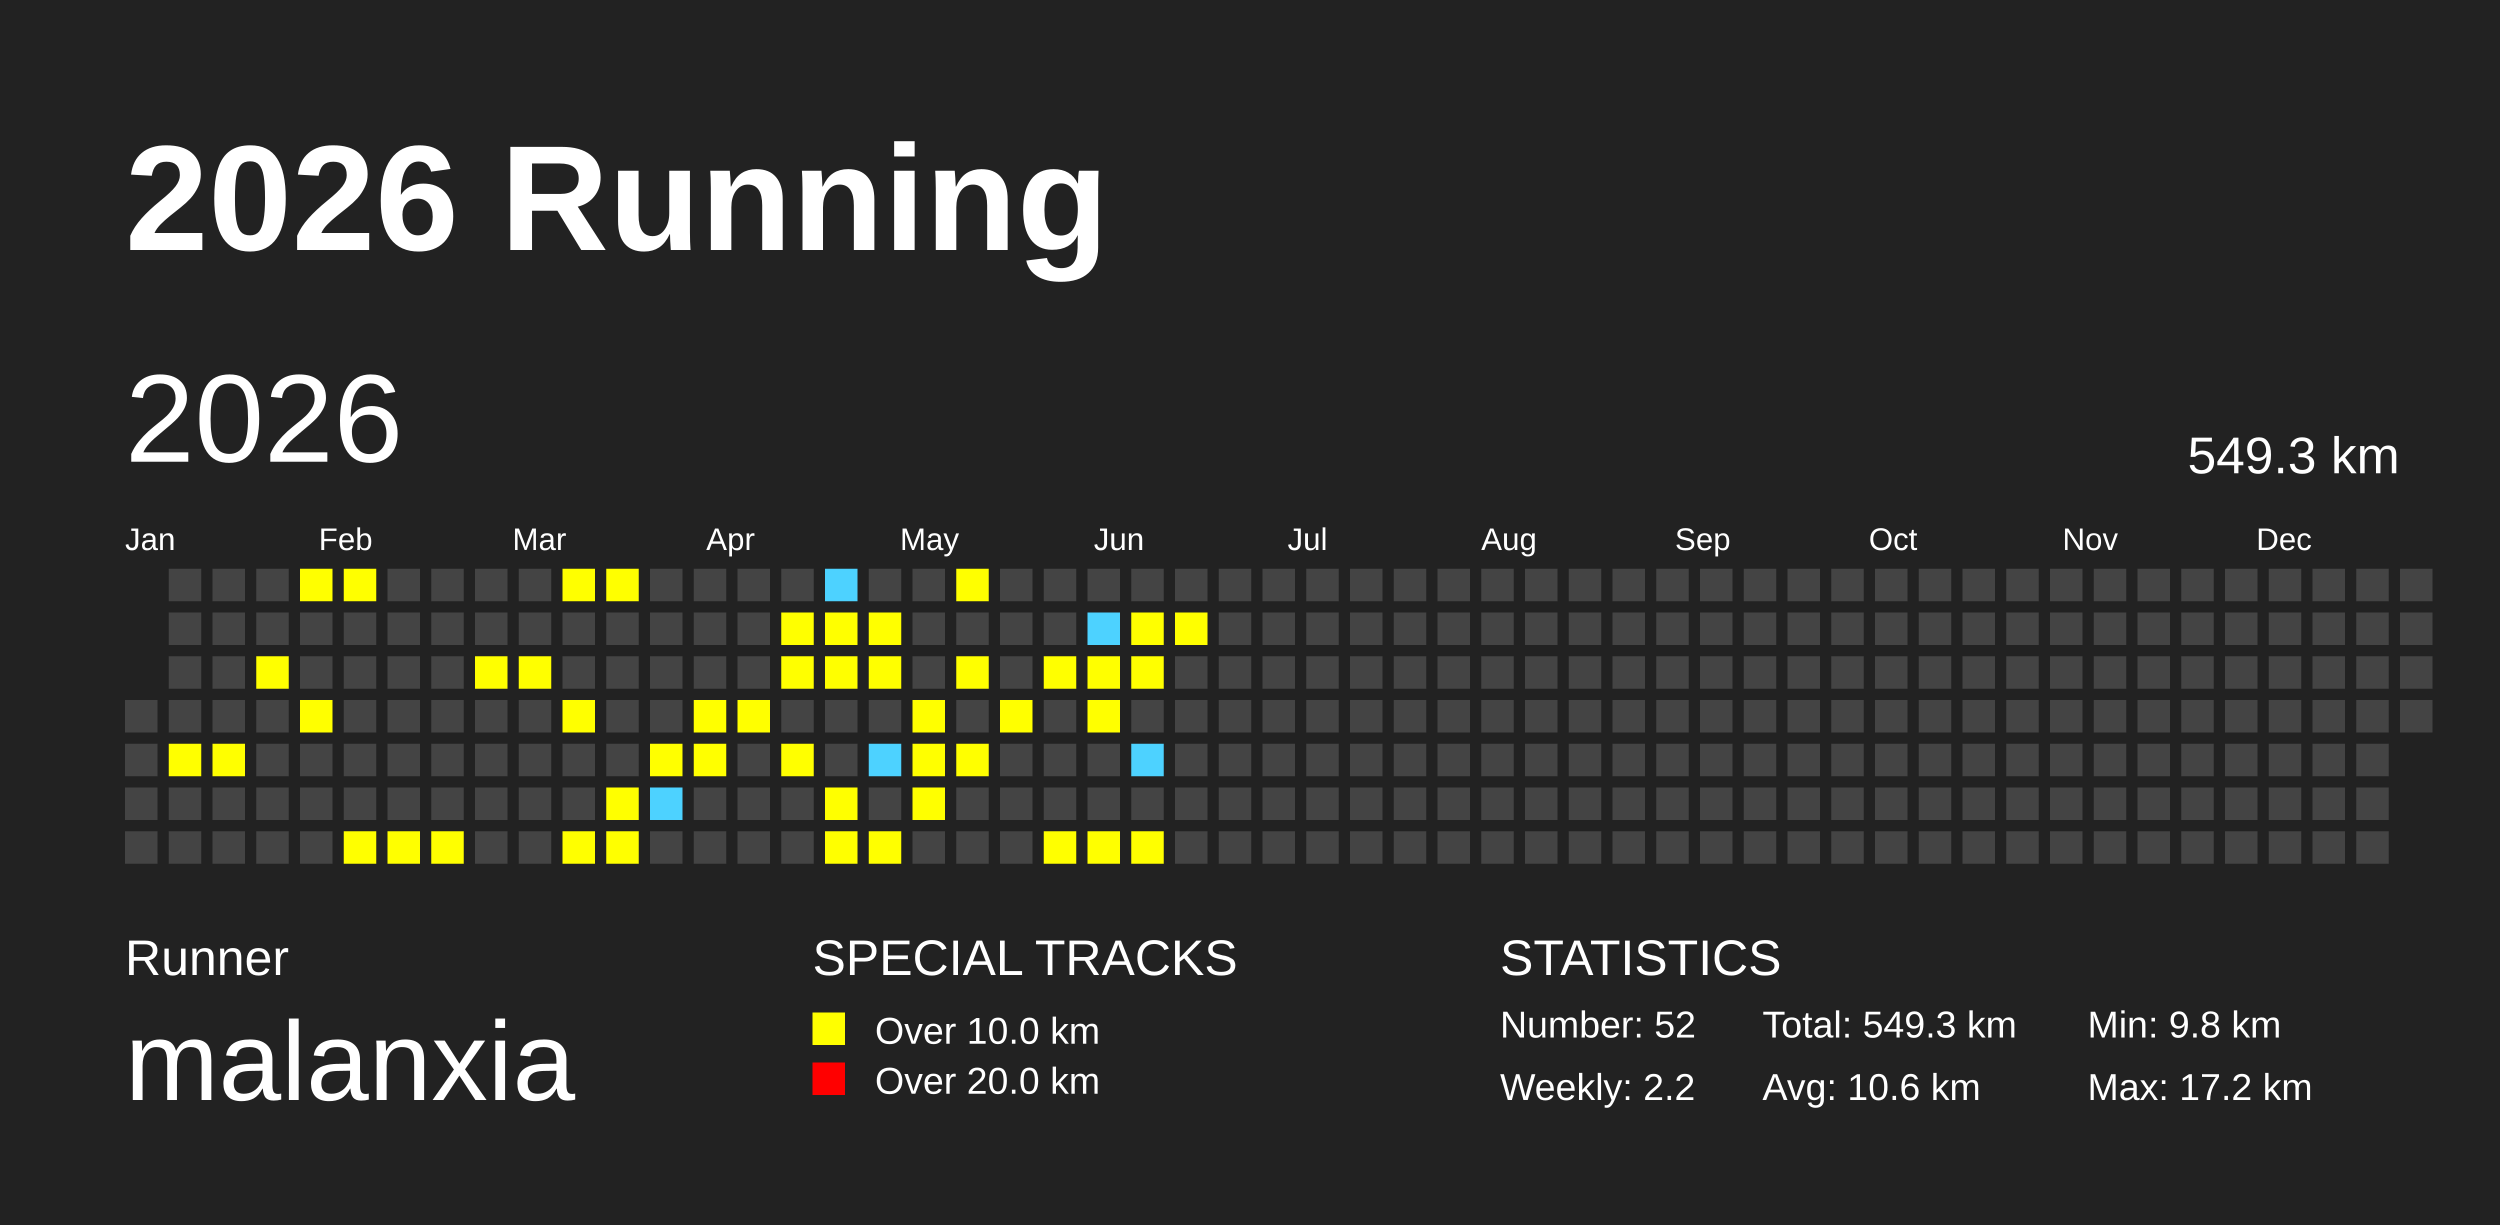
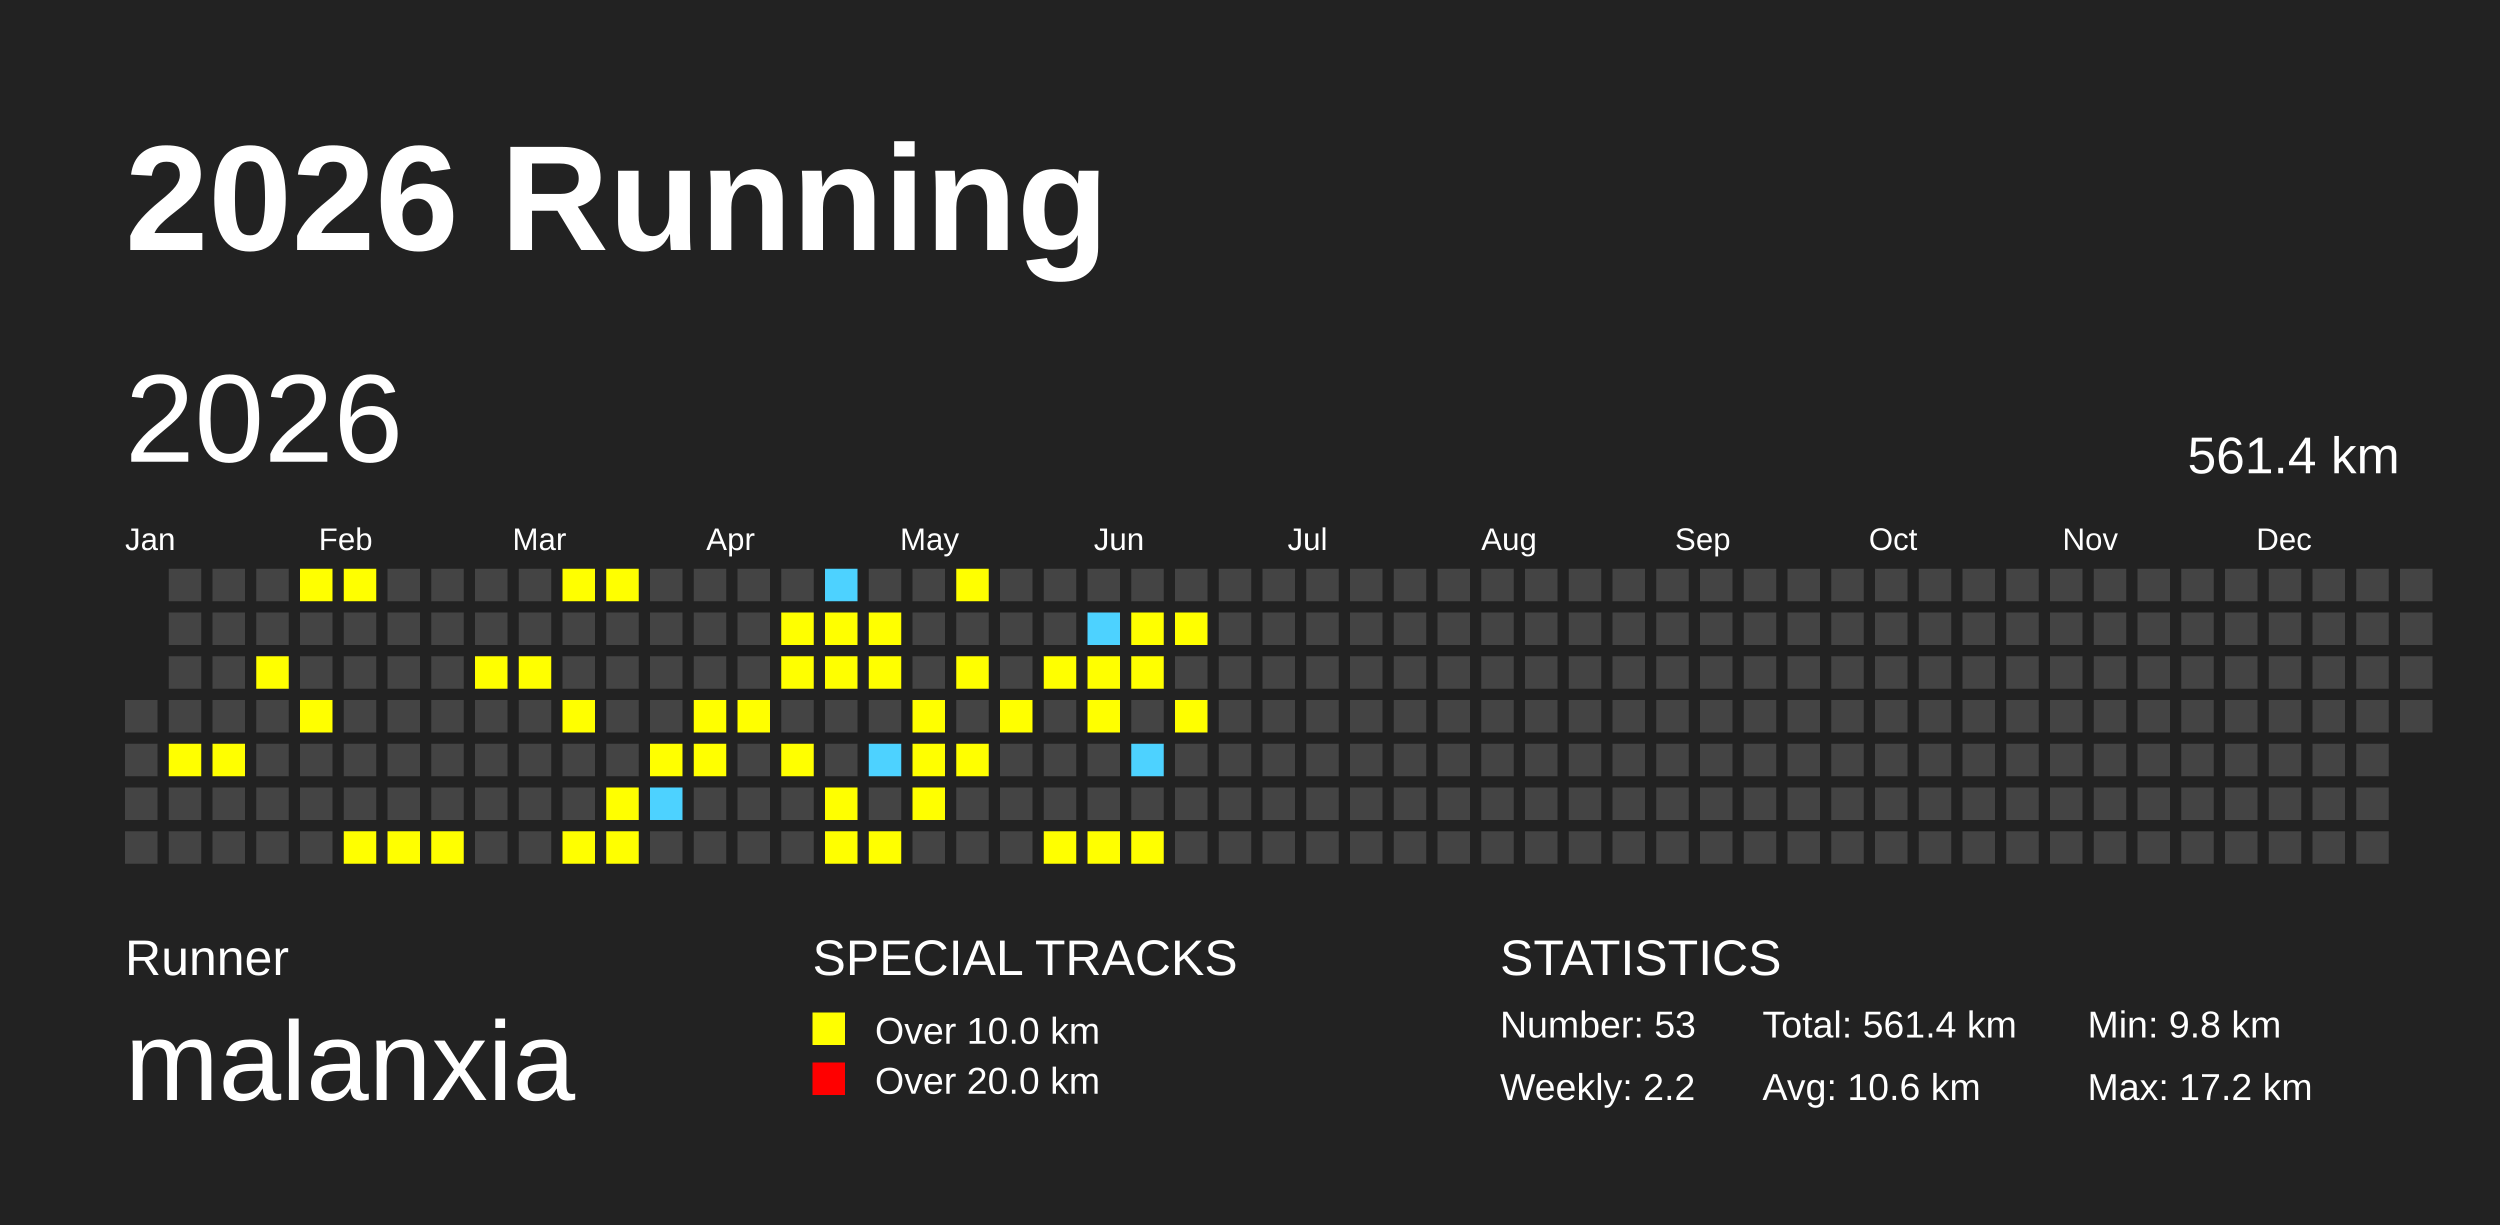
<svg xmlns="http://www.w3.org/2000/svg" baseProfile="full" height="98mm" version="1.1" viewBox="0,0,200,98" width="200mm">
  <defs />
  <rect fill="#222222" height="98" width="200" x="0" y="0" />
  <text fill="#FFFFFF" style="font-size:12px; font-family:Arial; font-weight:bold;" x="10" y="20">2026 Running</text>
  <text fill="#FFFFFF" style="font-size:4px; font-family:Arial" x="10" y="78">Runner</text>
  <text fill="#FFFFFF" style="font-size:9px; font-family:Arial" x="10" y="88">malanxia</text>
  <text fill="#FFFFFF" style="font-size:4px; font-family:Arial" x="65" y="78">SPECIAL TRACKS</text>
  <rect fill="yellow" height="2.6" width="2.6" x="65" y="81" />
  <text fill="#FFFFFF" style="font-size:3px; font-family:Arial" x="70" y="83.5">Over 10.0 km</text>
  <rect fill="red" height="2.6" width="2.6" x="65" y="85" />
  <text fill="#FFFFFF" style="font-size:3px; font-family:Arial" x="70" y="87.5">Over 20.0 km</text>
  <text fill="#FFFFFF" style="font-size:4px; font-family:Arial" x="120" y="78">STATISTICS</text>
-   <text fill="#FFFFFF" style="font-size:3px; font-family:Arial" x="120" y="83">Number: 52</text>
+   <text fill="#FFFFFF" style="font-size:3px; font-family:Arial" x="120" y="83">Number: 53</text>
  <text fill="#FFFFFF" style="font-size:3px; font-family:Arial" x="120" y="88">Weekly: 2.2</text>
-   <text fill="#FFFFFF" style="font-size:3px; font-family:Arial" x="141" y="83">Total: 549.3 km</text>
+   <text fill="#FFFFFF" style="font-size:3px; font-family:Arial" x="141" y="83">Total: 561.4 km</text>
  <text fill="#FFFFFF" style="font-size:3px; font-family:Arial" x="141" y="88">Avg: 10.6 km</text>
  <text fill="#FFFFFF" style="font-size:3px; font-family:Arial" x="167" y="83">Min: 9.8 km</text>
  <text fill="#FFFFFF" style="font-size:3px; font-family:Arial" x="167" y="88">Max: 17.2 km</text>
  <text dominant-baseline="hanging" fill="#FFFFFF" style="font-size:10.0px; font-family:Arial;" x="10" y="30">2026</text>
-   <text dominant-baseline="hanging" fill="#FFFFFF" style="font-size:4.125px; font-family:Arial;" x="175" y="35">549.3 km</text>
+   <text dominant-baseline="hanging" fill="#FFFFFF" style="font-size:4.125px; font-family:Arial;" x="175" y="35">561.4 km</text>
  <text fill="#FFFFFF" style="font-size:2.5px; font-family:Arial" x="10.0" y="44">Jan</text>
  <text fill="#FFFFFF" style="font-size:2.5px; font-family:Arial" x="25.5" y="44">Feb</text>
  <text fill="#FFFFFF" style="font-size:2.5px; font-family:Arial" x="41.0" y="44">Mar</text>
  <text fill="#FFFFFF" style="font-size:2.5px; font-family:Arial" x="56.5" y="44">Apr</text>
  <text fill="#FFFFFF" style="font-size:2.5px; font-family:Arial" x="72.0" y="44">May</text>
  <text fill="#FFFFFF" style="font-size:2.5px; font-family:Arial" x="87.5" y="44">Jun</text>
  <text fill="#FFFFFF" style="font-size:2.5px; font-family:Arial" x="103.0" y="44">Jul</text>
  <text fill="#FFFFFF" style="font-size:2.5px; font-family:Arial" x="118.5" y="44">Aug</text>
  <text fill="#FFFFFF" style="font-size:2.5px; font-family:Arial" x="134.0" y="44">Sep</text>
  <text fill="#FFFFFF" style="font-size:2.5px; font-family:Arial" x="149.5" y="44">Oct</text>
  <text fill="#FFFFFF" style="font-size:2.5px; font-family:Arial" x="165.0" y="44">Nov</text>
  <text fill="#FFFFFF" style="font-size:2.5px; font-family:Arial" x="180.5" y="44">Dec</text>
  <rect fill="#444444" height="2.6" width="2.6" x="10.0" y="56.0" />
  <rect fill="#444444" height="2.6" width="2.6" x="10.0" y="59.5" />
  <rect fill="#444444" height="2.6" width="2.6" x="10.0" y="63.0" />
  <rect fill="#444444" height="2.6" width="2.6" x="10.0" y="66.5" />
  <rect fill="#444444" height="2.6" width="2.6" x="13.5" y="45.5" />
  <rect fill="#444444" height="2.6" width="2.6" x="13.5" y="49.0" />
  <rect fill="#444444" height="2.6" width="2.6" x="13.5" y="52.5" />
  <rect fill="#444444" height="2.6" width="2.6" x="13.5" y="56.0" />
  <rect fill="yellow" height="2.6" width="2.6" x="13.5" y="59.5" />
  <rect fill="#444444" height="2.6" width="2.6" x="13.5" y="63.0" />
  <rect fill="#444444" height="2.6" width="2.6" x="13.5" y="66.5" />
  <rect fill="#444444" height="2.6" width="2.6" x="17.0" y="45.5" />
  <rect fill="#444444" height="2.6" width="2.6" x="17.0" y="49.0" />
  <rect fill="#444444" height="2.6" width="2.6" x="17.0" y="52.5" />
  <rect fill="#444444" height="2.6" width="2.6" x="17.0" y="56.0" />
  <rect fill="yellow" height="2.6" width="2.6" x="17.0" y="59.5" />
  <rect fill="#444444" height="2.6" width="2.6" x="17.0" y="63.0" />
  <rect fill="#444444" height="2.6" width="2.6" x="17.0" y="66.5" />
  <rect fill="#444444" height="2.6" width="2.6" x="20.5" y="45.5" />
  <rect fill="#444444" height="2.6" width="2.6" x="20.5" y="49.0" />
  <rect fill="yellow" height="2.6" width="2.6" x="20.5" y="52.5" />
  <rect fill="#444444" height="2.6" width="2.6" x="20.5" y="56.0" />
  <rect fill="#444444" height="2.6" width="2.6" x="20.5" y="59.5" />
  <rect fill="#444444" height="2.6" width="2.6" x="20.5" y="63.0" />
  <rect fill="#444444" height="2.6" width="2.6" x="20.5" y="66.5" />
  <rect fill="yellow" height="2.6" width="2.6" x="24.0" y="45.5" />
  <rect fill="#444444" height="2.6" width="2.6" x="24.0" y="49.0" />
  <rect fill="#444444" height="2.6" width="2.6" x="24.0" y="52.5" />
  <rect fill="yellow" height="2.6" width="2.6" x="24.0" y="56.0" />
  <rect fill="#444444" height="2.6" width="2.6" x="24.0" y="59.5" />
  <rect fill="#444444" height="2.6" width="2.6" x="24.0" y="63.0" />
  <rect fill="#444444" height="2.6" width="2.6" x="24.0" y="66.5" />
  <rect fill="yellow" height="2.6" width="2.6" x="27.5" y="45.5" />
  <rect fill="#444444" height="2.6" width="2.6" x="27.5" y="49.0" />
  <rect fill="#444444" height="2.6" width="2.6" x="27.5" y="52.5" />
  <rect fill="#444444" height="2.6" width="2.6" x="27.5" y="56.0" />
  <rect fill="#444444" height="2.6" width="2.6" x="27.5" y="59.5" />
  <rect fill="#444444" height="2.6" width="2.6" x="27.5" y="63.0" />
  <rect fill="yellow" height="2.6" width="2.6" x="27.5" y="66.5" />
  <rect fill="#444444" height="2.6" width="2.6" x="31.0" y="45.5" />
  <rect fill="#444444" height="2.6" width="2.6" x="31.0" y="49.0" />
  <rect fill="#444444" height="2.6" width="2.6" x="31.0" y="52.5" />
  <rect fill="#444444" height="2.6" width="2.6" x="31.0" y="56.0" />
  <rect fill="#444444" height="2.6" width="2.6" x="31.0" y="59.5" />
  <rect fill="#444444" height="2.6" width="2.6" x="31.0" y="63.0" />
  <rect fill="yellow" height="2.6" width="2.6" x="31.0" y="66.5" />
  <rect fill="#444444" height="2.6" width="2.6" x="34.5" y="45.5" />
  <rect fill="#444444" height="2.6" width="2.6" x="34.5" y="49.0" />
  <rect fill="#444444" height="2.6" width="2.6" x="34.5" y="52.5" />
  <rect fill="#444444" height="2.6" width="2.6" x="34.5" y="56.0" />
  <rect fill="#444444" height="2.6" width="2.6" x="34.5" y="59.5" />
  <rect fill="#444444" height="2.6" width="2.6" x="34.5" y="63.0" />
  <rect fill="yellow" height="2.6" width="2.6" x="34.5" y="66.5" />
  <rect fill="#444444" height="2.6" width="2.6" x="38.0" y="45.5" />
  <rect fill="#444444" height="2.6" width="2.6" x="38.0" y="49.0" />
  <rect fill="yellow" height="2.6" width="2.6" x="38.0" y="52.5" />
  <rect fill="#444444" height="2.6" width="2.6" x="38.0" y="56.0" />
  <rect fill="#444444" height="2.6" width="2.6" x="38.0" y="59.5" />
  <rect fill="#444444" height="2.6" width="2.6" x="38.0" y="63.0" />
  <rect fill="#444444" height="2.6" width="2.6" x="38.0" y="66.5" />
  <rect fill="#444444" height="2.6" width="2.6" x="41.5" y="45.5" />
  <rect fill="#444444" height="2.6" width="2.6" x="41.5" y="49.0" />
  <rect fill="yellow" height="2.6" width="2.6" x="41.5" y="52.5" />
  <rect fill="#444444" height="2.6" width="2.6" x="41.5" y="56.0" />
  <rect fill="#444444" height="2.6" width="2.6" x="41.5" y="59.5" />
  <rect fill="#444444" height="2.6" width="2.6" x="41.5" y="63.0" />
  <rect fill="#444444" height="2.6" width="2.6" x="41.5" y="66.5" />
  <rect fill="yellow" height="2.6" width="2.6" x="45.0" y="45.5" />
  <rect fill="#444444" height="2.6" width="2.6" x="45.0" y="49.0" />
  <rect fill="#444444" height="2.6" width="2.6" x="45.0" y="52.5" />
  <rect fill="yellow" height="2.6" width="2.6" x="45.0" y="56.0" />
  <rect fill="#444444" height="2.6" width="2.6" x="45.0" y="59.5" />
  <rect fill="#444444" height="2.6" width="2.6" x="45.0" y="63.0" />
  <rect fill="yellow" height="2.6" width="2.6" x="45.0" y="66.5" />
  <rect fill="yellow" height="2.6" width="2.6" x="48.5" y="45.5" />
  <rect fill="#444444" height="2.6" width="2.6" x="48.5" y="49.0" />
  <rect fill="#444444" height="2.6" width="2.6" x="48.5" y="52.5" />
  <rect fill="#444444" height="2.6" width="2.6" x="48.5" y="56.0" />
  <rect fill="#444444" height="2.6" width="2.6" x="48.5" y="59.5" />
  <rect fill="yellow" height="2.6" width="2.6" x="48.5" y="63.0" />
  <rect fill="yellow" height="2.6" width="2.6" x="48.5" y="66.5" />
  <rect fill="#444444" height="2.6" width="2.6" x="52.0" y="45.5" />
  <rect fill="#444444" height="2.6" width="2.6" x="52.0" y="49.0" />
  <rect fill="#444444" height="2.6" width="2.6" x="52.0" y="52.5" />
  <rect fill="#444444" height="2.6" width="2.6" x="52.0" y="56.0" />
  <rect fill="yellow" height="2.6" width="2.6" x="52.0" y="59.5" />
  <rect fill="#4DD2FF" height="2.6" width="2.6" x="52.0" y="63.0" />
  <rect fill="#444444" height="2.6" width="2.6" x="52.0" y="66.5" />
  <rect fill="#444444" height="2.6" width="2.6" x="55.5" y="45.5" />
  <rect fill="#444444" height="2.6" width="2.6" x="55.5" y="49.0" />
  <rect fill="#444444" height="2.6" width="2.6" x="55.5" y="52.5" />
  <rect fill="yellow" height="2.6" width="2.6" x="55.5" y="56.0" />
  <rect fill="yellow" height="2.6" width="2.6" x="55.5" y="59.5" />
  <rect fill="#444444" height="2.6" width="2.6" x="55.5" y="63.0" />
  <rect fill="#444444" height="2.6" width="2.6" x="55.5" y="66.5" />
  <rect fill="#444444" height="2.6" width="2.6" x="59.0" y="45.5" />
  <rect fill="#444444" height="2.6" width="2.6" x="59.0" y="49.0" />
  <rect fill="#444444" height="2.6" width="2.6" x="59.0" y="52.5" />
  <rect fill="yellow" height="2.6" width="2.6" x="59.0" y="56.0" />
  <rect fill="#444444" height="2.6" width="2.6" x="59.0" y="59.5" />
  <rect fill="#444444" height="2.6" width="2.6" x="59.0" y="63.0" />
  <rect fill="#444444" height="2.6" width="2.6" x="59.0" y="66.5" />
  <rect fill="#444444" height="2.6" width="2.6" x="62.5" y="45.5" />
  <rect fill="yellow" height="2.6" width="2.6" x="62.5" y="49.0" />
  <rect fill="yellow" height="2.6" width="2.6" x="62.5" y="52.5" />
  <rect fill="#444444" height="2.6" width="2.6" x="62.5" y="56.0" />
  <rect fill="yellow" height="2.6" width="2.6" x="62.5" y="59.5" />
  <rect fill="#444444" height="2.6" width="2.6" x="62.5" y="63.0" />
  <rect fill="#444444" height="2.6" width="2.6" x="62.5" y="66.5" />
  <rect fill="#4DD2FF" height="2.6" width="2.6" x="66.0" y="45.5" />
  <rect fill="yellow" height="2.6" width="2.6" x="66.0" y="49.0" />
  <rect fill="yellow" height="2.6" width="2.6" x="66.0" y="52.5" />
  <rect fill="#444444" height="2.6" width="2.6" x="66.0" y="56.0" />
  <rect fill="#444444" height="2.6" width="2.6" x="66.0" y="59.5" />
  <rect fill="yellow" height="2.6" width="2.6" x="66.0" y="63.0" />
  <rect fill="yellow" height="2.6" width="2.6" x="66.0" y="66.5" />
  <rect fill="#444444" height="2.6" width="2.6" x="69.5" y="45.5" />
  <rect fill="yellow" height="2.6" width="2.6" x="69.5" y="49.0" />
  <rect fill="yellow" height="2.6" width="2.6" x="69.5" y="52.5" />
  <rect fill="#444444" height="2.6" width="2.6" x="69.5" y="56.0" />
  <rect fill="#4DD2FF" height="2.6" width="2.6" x="69.5" y="59.5" />
  <rect fill="#444444" height="2.6" width="2.6" x="69.5" y="63.0" />
  <rect fill="yellow" height="2.6" width="2.6" x="69.5" y="66.5" />
  <rect fill="#444444" height="2.6" width="2.6" x="73.0" y="45.5" />
  <rect fill="#444444" height="2.6" width="2.6" x="73.0" y="49.0" />
  <rect fill="#444444" height="2.6" width="2.6" x="73.0" y="52.5" />
  <rect fill="yellow" height="2.6" width="2.6" x="73.0" y="56.0" />
  <rect fill="yellow" height="2.6" width="2.6" x="73.0" y="59.5" />
  <rect fill="yellow" height="2.6" width="2.6" x="73.0" y="63.0" />
  <rect fill="#444444" height="2.6" width="2.6" x="73.0" y="66.5" />
  <rect fill="yellow" height="2.6" width="2.6" x="76.5" y="45.5" />
  <rect fill="#444444" height="2.6" width="2.6" x="76.5" y="49.0" />
  <rect fill="yellow" height="2.6" width="2.6" x="76.5" y="52.5" />
  <rect fill="#444444" height="2.6" width="2.6" x="76.5" y="56.0" />
  <rect fill="yellow" height="2.6" width="2.6" x="76.5" y="59.5" />
  <rect fill="#444444" height="2.6" width="2.6" x="76.5" y="63.0" />
  <rect fill="#444444" height="2.6" width="2.6" x="76.5" y="66.5" />
  <rect fill="#444444" height="2.6" width="2.6" x="80.0" y="45.5" />
  <rect fill="#444444" height="2.6" width="2.6" x="80.0" y="49.0" />
  <rect fill="#444444" height="2.6" width="2.6" x="80.0" y="52.5" />
  <rect fill="yellow" height="2.6" width="2.6" x="80.0" y="56.0" />
  <rect fill="#444444" height="2.6" width="2.6" x="80.0" y="59.5" />
  <rect fill="#444444" height="2.6" width="2.6" x="80.0" y="63.0" />
  <rect fill="#444444" height="2.6" width="2.6" x="80.0" y="66.5" />
  <rect fill="#444444" height="2.6" width="2.6" x="83.5" y="45.5" />
  <rect fill="#444444" height="2.6" width="2.6" x="83.5" y="49.0" />
  <rect fill="yellow" height="2.6" width="2.6" x="83.5" y="52.5" />
  <rect fill="#444444" height="2.6" width="2.6" x="83.5" y="56.0" />
  <rect fill="#444444" height="2.6" width="2.6" x="83.5" y="59.5" />
  <rect fill="#444444" height="2.6" width="2.6" x="83.5" y="63.0" />
  <rect fill="yellow" height="2.6" width="2.6" x="83.5" y="66.5" />
  <rect fill="#444444" height="2.6" width="2.6" x="87.0" y="45.5" />
  <rect fill="#4DD2FF" height="2.6" width="2.6" x="87.0" y="49.0" />
  <rect fill="yellow" height="2.6" width="2.6" x="87.0" y="52.5" />
  <rect fill="yellow" height="2.6" width="2.6" x="87.0" y="56.0" />
  <rect fill="#444444" height="2.6" width="2.6" x="87.0" y="59.5" />
  <rect fill="#444444" height="2.6" width="2.6" x="87.0" y="63.0" />
  <rect fill="yellow" height="2.6" width="2.6" x="87.0" y="66.5" />
  <rect fill="#444444" height="2.6" width="2.6" x="90.5" y="45.5" />
  <rect fill="yellow" height="2.6" width="2.6" x="90.5" y="49.0" />
  <rect fill="yellow" height="2.6" width="2.6" x="90.5" y="52.5" />
  <rect fill="#444444" height="2.6" width="2.6" x="90.5" y="56.0" />
  <rect fill="#4DD2FF" height="2.6" width="2.6" x="90.5" y="59.5" />
  <rect fill="#444444" height="2.6" width="2.6" x="90.5" y="63.0" />
  <rect fill="yellow" height="2.6" width="2.6" x="90.5" y="66.5" />
  <rect fill="#444444" height="2.6" width="2.6" x="94.0" y="45.5" />
  <rect fill="yellow" height="2.6" width="2.6" x="94.0" y="49.0" />
  <rect fill="#444444" height="2.6" width="2.6" x="94.0" y="52.5" />
-   <rect fill="#444444" height="2.6" width="2.6" x="94.0" y="56.0" />
+   <rect fill="yellow" height="2.6" width="2.6" x="94.0" y="56.0" />
  <rect fill="#444444" height="2.6" width="2.6" x="94.0" y="59.5" />
  <rect fill="#444444" height="2.6" width="2.6" x="94.0" y="63.0" />
  <rect fill="#444444" height="2.6" width="2.6" x="94.0" y="66.5" />
  <rect fill="#444444" height="2.6" width="2.6" x="97.5" y="45.5" />
  <rect fill="#444444" height="2.6" width="2.6" x="97.5" y="49.0" />
  <rect fill="#444444" height="2.6" width="2.6" x="97.5" y="52.5" />
  <rect fill="#444444" height="2.6" width="2.6" x="97.5" y="56.0" />
  <rect fill="#444444" height="2.6" width="2.6" x="97.5" y="59.5" />
  <rect fill="#444444" height="2.6" width="2.6" x="97.5" y="63.0" />
  <rect fill="#444444" height="2.6" width="2.6" x="97.5" y="66.5" />
  <rect fill="#444444" height="2.6" width="2.6" x="101.0" y="45.5" />
  <rect fill="#444444" height="2.6" width="2.6" x="101.0" y="49.0" />
  <rect fill="#444444" height="2.6" width="2.6" x="101.0" y="52.5" />
  <rect fill="#444444" height="2.6" width="2.6" x="101.0" y="56.0" />
  <rect fill="#444444" height="2.6" width="2.6" x="101.0" y="59.5" />
  <rect fill="#444444" height="2.6" width="2.6" x="101.0" y="63.0" />
  <rect fill="#444444" height="2.6" width="2.6" x="101.0" y="66.5" />
  <rect fill="#444444" height="2.6" width="2.6" x="104.5" y="45.5" />
  <rect fill="#444444" height="2.6" width="2.6" x="104.5" y="49.0" />
  <rect fill="#444444" height="2.6" width="2.6" x="104.5" y="52.5" />
  <rect fill="#444444" height="2.6" width="2.6" x="104.5" y="56.0" />
  <rect fill="#444444" height="2.6" width="2.6" x="104.5" y="59.5" />
  <rect fill="#444444" height="2.6" width="2.6" x="104.5" y="63.0" />
  <rect fill="#444444" height="2.6" width="2.6" x="104.5" y="66.5" />
  <rect fill="#444444" height="2.6" width="2.6" x="108.0" y="45.5" />
  <rect fill="#444444" height="2.6" width="2.6" x="108.0" y="49.0" />
  <rect fill="#444444" height="2.6" width="2.6" x="108.0" y="52.5" />
  <rect fill="#444444" height="2.6" width="2.6" x="108.0" y="56.0" />
  <rect fill="#444444" height="2.6" width="2.6" x="108.0" y="59.5" />
  <rect fill="#444444" height="2.6" width="2.6" x="108.0" y="63.0" />
  <rect fill="#444444" height="2.6" width="2.6" x="108.0" y="66.5" />
  <rect fill="#444444" height="2.6" width="2.6" x="111.5" y="45.5" />
  <rect fill="#444444" height="2.6" width="2.6" x="111.5" y="49.0" />
  <rect fill="#444444" height="2.6" width="2.6" x="111.5" y="52.5" />
  <rect fill="#444444" height="2.6" width="2.6" x="111.5" y="56.0" />
  <rect fill="#444444" height="2.6" width="2.6" x="111.5" y="59.5" />
  <rect fill="#444444" height="2.6" width="2.6" x="111.5" y="63.0" />
  <rect fill="#444444" height="2.6" width="2.6" x="111.5" y="66.5" />
  <rect fill="#444444" height="2.6" width="2.6" x="115.0" y="45.5" />
  <rect fill="#444444" height="2.6" width="2.6" x="115.0" y="49.0" />
  <rect fill="#444444" height="2.6" width="2.6" x="115.0" y="52.5" />
  <rect fill="#444444" height="2.6" width="2.6" x="115.0" y="56.0" />
  <rect fill="#444444" height="2.6" width="2.6" x="115.0" y="59.5" />
  <rect fill="#444444" height="2.6" width="2.6" x="115.0" y="63.0" />
  <rect fill="#444444" height="2.6" width="2.6" x="115.0" y="66.5" />
  <rect fill="#444444" height="2.6" width="2.6" x="118.5" y="45.5" />
  <rect fill="#444444" height="2.6" width="2.6" x="118.5" y="49.0" />
  <rect fill="#444444" height="2.6" width="2.6" x="118.5" y="52.5" />
  <rect fill="#444444" height="2.6" width="2.6" x="118.5" y="56.0" />
  <rect fill="#444444" height="2.6" width="2.6" x="118.5" y="59.5" />
  <rect fill="#444444" height="2.6" width="2.6" x="118.5" y="63.0" />
  <rect fill="#444444" height="2.6" width="2.6" x="118.5" y="66.5" />
  <rect fill="#444444" height="2.6" width="2.6" x="122.0" y="45.5" />
  <rect fill="#444444" height="2.6" width="2.6" x="122.0" y="49.0" />
  <rect fill="#444444" height="2.6" width="2.6" x="122.0" y="52.5" />
  <rect fill="#444444" height="2.6" width="2.6" x="122.0" y="56.0" />
  <rect fill="#444444" height="2.6" width="2.6" x="122.0" y="59.5" />
  <rect fill="#444444" height="2.6" width="2.6" x="122.0" y="63.0" />
  <rect fill="#444444" height="2.6" width="2.6" x="122.0" y="66.5" />
  <rect fill="#444444" height="2.6" width="2.6" x="125.5" y="45.5" />
  <rect fill="#444444" height="2.6" width="2.6" x="125.5" y="49.0" />
  <rect fill="#444444" height="2.6" width="2.6" x="125.5" y="52.5" />
  <rect fill="#444444" height="2.6" width="2.6" x="125.5" y="56.0" />
  <rect fill="#444444" height="2.6" width="2.6" x="125.5" y="59.5" />
  <rect fill="#444444" height="2.6" width="2.6" x="125.5" y="63.0" />
  <rect fill="#444444" height="2.6" width="2.6" x="125.5" y="66.5" />
  <rect fill="#444444" height="2.6" width="2.6" x="129.0" y="45.5" />
  <rect fill="#444444" height="2.6" width="2.6" x="129.0" y="49.0" />
  <rect fill="#444444" height="2.6" width="2.6" x="129.0" y="52.5" />
  <rect fill="#444444" height="2.6" width="2.6" x="129.0" y="56.0" />
  <rect fill="#444444" height="2.6" width="2.6" x="129.0" y="59.5" />
  <rect fill="#444444" height="2.6" width="2.6" x="129.0" y="63.0" />
  <rect fill="#444444" height="2.6" width="2.6" x="129.0" y="66.5" />
  <rect fill="#444444" height="2.6" width="2.6" x="132.5" y="45.5" />
  <rect fill="#444444" height="2.6" width="2.6" x="132.5" y="49.0" />
  <rect fill="#444444" height="2.6" width="2.6" x="132.5" y="52.5" />
  <rect fill="#444444" height="2.6" width="2.6" x="132.5" y="56.0" />
  <rect fill="#444444" height="2.6" width="2.6" x="132.5" y="59.5" />
  <rect fill="#444444" height="2.6" width="2.6" x="132.5" y="63.0" />
  <rect fill="#444444" height="2.6" width="2.6" x="132.5" y="66.5" />
  <rect fill="#444444" height="2.6" width="2.6" x="136.0" y="45.5" />
  <rect fill="#444444" height="2.6" width="2.6" x="136.0" y="49.0" />
  <rect fill="#444444" height="2.6" width="2.6" x="136.0" y="52.5" />
  <rect fill="#444444" height="2.6" width="2.6" x="136.0" y="56.0" />
  <rect fill="#444444" height="2.6" width="2.6" x="136.0" y="59.5" />
  <rect fill="#444444" height="2.6" width="2.6" x="136.0" y="63.0" />
  <rect fill="#444444" height="2.6" width="2.6" x="136.0" y="66.5" />
  <rect fill="#444444" height="2.6" width="2.6" x="139.5" y="45.5" />
  <rect fill="#444444" height="2.6" width="2.6" x="139.5" y="49.0" />
  <rect fill="#444444" height="2.6" width="2.6" x="139.5" y="52.5" />
  <rect fill="#444444" height="2.6" width="2.6" x="139.5" y="56.0" />
  <rect fill="#444444" height="2.6" width="2.6" x="139.5" y="59.5" />
  <rect fill="#444444" height="2.6" width="2.6" x="139.5" y="63.0" />
  <rect fill="#444444" height="2.6" width="2.6" x="139.5" y="66.5" />
  <rect fill="#444444" height="2.6" width="2.6" x="143.0" y="45.5" />
  <rect fill="#444444" height="2.6" width="2.6" x="143.0" y="49.0" />
  <rect fill="#444444" height="2.6" width="2.6" x="143.0" y="52.5" />
  <rect fill="#444444" height="2.6" width="2.6" x="143.0" y="56.0" />
  <rect fill="#444444" height="2.6" width="2.6" x="143.0" y="59.5" />
  <rect fill="#444444" height="2.6" width="2.6" x="143.0" y="63.0" />
  <rect fill="#444444" height="2.6" width="2.6" x="143.0" y="66.5" />
  <rect fill="#444444" height="2.6" width="2.6" x="146.5" y="45.5" />
  <rect fill="#444444" height="2.6" width="2.6" x="146.5" y="49.0" />
  <rect fill="#444444" height="2.6" width="2.6" x="146.5" y="52.5" />
  <rect fill="#444444" height="2.6" width="2.6" x="146.5" y="56.0" />
  <rect fill="#444444" height="2.6" width="2.6" x="146.5" y="59.5" />
  <rect fill="#444444" height="2.6" width="2.6" x="146.5" y="63.0" />
  <rect fill="#444444" height="2.6" width="2.6" x="146.5" y="66.5" />
  <rect fill="#444444" height="2.6" width="2.6" x="150.0" y="45.5" />
  <rect fill="#444444" height="2.6" width="2.6" x="150.0" y="49.0" />
  <rect fill="#444444" height="2.6" width="2.6" x="150.0" y="52.5" />
  <rect fill="#444444" height="2.6" width="2.6" x="150.0" y="56.0" />
  <rect fill="#444444" height="2.6" width="2.6" x="150.0" y="59.5" />
  <rect fill="#444444" height="2.6" width="2.6" x="150.0" y="63.0" />
  <rect fill="#444444" height="2.6" width="2.6" x="150.0" y="66.5" />
  <rect fill="#444444" height="2.6" width="2.6" x="153.5" y="45.5" />
  <rect fill="#444444" height="2.6" width="2.6" x="153.5" y="49.0" />
  <rect fill="#444444" height="2.6" width="2.6" x="153.5" y="52.5" />
  <rect fill="#444444" height="2.6" width="2.6" x="153.5" y="56.0" />
  <rect fill="#444444" height="2.6" width="2.6" x="153.5" y="59.5" />
  <rect fill="#444444" height="2.6" width="2.6" x="153.5" y="63.0" />
  <rect fill="#444444" height="2.6" width="2.6" x="153.5" y="66.5" />
  <rect fill="#444444" height="2.6" width="2.6" x="157.0" y="45.5" />
  <rect fill="#444444" height="2.6" width="2.6" x="157.0" y="49.0" />
  <rect fill="#444444" height="2.6" width="2.6" x="157.0" y="52.5" />
  <rect fill="#444444" height="2.6" width="2.6" x="157.0" y="56.0" />
  <rect fill="#444444" height="2.6" width="2.6" x="157.0" y="59.5" />
  <rect fill="#444444" height="2.6" width="2.6" x="157.0" y="63.0" />
  <rect fill="#444444" height="2.6" width="2.6" x="157.0" y="66.5" />
  <rect fill="#444444" height="2.6" width="2.6" x="160.5" y="45.5" />
  <rect fill="#444444" height="2.6" width="2.6" x="160.5" y="49.0" />
  <rect fill="#444444" height="2.6" width="2.6" x="160.5" y="52.5" />
  <rect fill="#444444" height="2.6" width="2.6" x="160.5" y="56.0" />
  <rect fill="#444444" height="2.6" width="2.6" x="160.5" y="59.5" />
  <rect fill="#444444" height="2.6" width="2.6" x="160.5" y="63.0" />
  <rect fill="#444444" height="2.6" width="2.6" x="160.5" y="66.5" />
  <rect fill="#444444" height="2.6" width="2.6" x="164.0" y="45.5" />
  <rect fill="#444444" height="2.6" width="2.6" x="164.0" y="49.0" />
  <rect fill="#444444" height="2.6" width="2.6" x="164.0" y="52.5" />
  <rect fill="#444444" height="2.6" width="2.6" x="164.0" y="56.0" />
  <rect fill="#444444" height="2.6" width="2.6" x="164.0" y="59.5" />
  <rect fill="#444444" height="2.6" width="2.6" x="164.0" y="63.0" />
  <rect fill="#444444" height="2.6" width="2.6" x="164.0" y="66.5" />
  <rect fill="#444444" height="2.6" width="2.6" x="167.5" y="45.5" />
  <rect fill="#444444" height="2.6" width="2.6" x="167.5" y="49.0" />
  <rect fill="#444444" height="2.6" width="2.6" x="167.5" y="52.5" />
  <rect fill="#444444" height="2.6" width="2.6" x="167.5" y="56.0" />
  <rect fill="#444444" height="2.6" width="2.6" x="167.5" y="59.5" />
  <rect fill="#444444" height="2.6" width="2.6" x="167.5" y="63.0" />
  <rect fill="#444444" height="2.6" width="2.6" x="167.5" y="66.5" />
  <rect fill="#444444" height="2.6" width="2.6" x="171.0" y="45.5" />
  <rect fill="#444444" height="2.6" width="2.6" x="171.0" y="49.0" />
  <rect fill="#444444" height="2.6" width="2.6" x="171.0" y="52.5" />
  <rect fill="#444444" height="2.6" width="2.6" x="171.0" y="56.0" />
  <rect fill="#444444" height="2.6" width="2.6" x="171.0" y="59.5" />
  <rect fill="#444444" height="2.6" width="2.6" x="171.0" y="63.0" />
  <rect fill="#444444" height="2.6" width="2.6" x="171.0" y="66.5" />
  <rect fill="#444444" height="2.6" width="2.6" x="174.5" y="45.5" />
  <rect fill="#444444" height="2.6" width="2.6" x="174.5" y="49.0" />
  <rect fill="#444444" height="2.6" width="2.6" x="174.5" y="52.5" />
  <rect fill="#444444" height="2.6" width="2.6" x="174.5" y="56.0" />
  <rect fill="#444444" height="2.6" width="2.6" x="174.5" y="59.5" />
  <rect fill="#444444" height="2.6" width="2.6" x="174.5" y="63.0" />
  <rect fill="#444444" height="2.6" width="2.6" x="174.5" y="66.5" />
  <rect fill="#444444" height="2.6" width="2.6" x="178.0" y="45.5" />
  <rect fill="#444444" height="2.6" width="2.6" x="178.0" y="49.0" />
  <rect fill="#444444" height="2.6" width="2.6" x="178.0" y="52.5" />
  <rect fill="#444444" height="2.6" width="2.6" x="178.0" y="56.0" />
  <rect fill="#444444" height="2.6" width="2.6" x="178.0" y="59.5" />
  <rect fill="#444444" height="2.6" width="2.6" x="178.0" y="63.0" />
  <rect fill="#444444" height="2.6" width="2.6" x="178.0" y="66.5" />
  <rect fill="#444444" height="2.6" width="2.6" x="181.5" y="45.5" />
  <rect fill="#444444" height="2.6" width="2.6" x="181.5" y="49.0" />
  <rect fill="#444444" height="2.6" width="2.6" x="181.5" y="52.5" />
  <rect fill="#444444" height="2.6" width="2.6" x="181.5" y="56.0" />
  <rect fill="#444444" height="2.6" width="2.6" x="181.5" y="59.5" />
  <rect fill="#444444" height="2.6" width="2.6" x="181.5" y="63.0" />
  <rect fill="#444444" height="2.6" width="2.6" x="181.5" y="66.5" />
  <rect fill="#444444" height="2.6" width="2.6" x="185.0" y="45.5" />
  <rect fill="#444444" height="2.6" width="2.6" x="185.0" y="49.0" />
  <rect fill="#444444" height="2.6" width="2.6" x="185.0" y="52.5" />
  <rect fill="#444444" height="2.6" width="2.6" x="185.0" y="56.0" />
  <rect fill="#444444" height="2.6" width="2.6" x="185.0" y="59.5" />
  <rect fill="#444444" height="2.6" width="2.6" x="185.0" y="63.0" />
  <rect fill="#444444" height="2.6" width="2.6" x="185.0" y="66.5" />
  <rect fill="#444444" height="2.6" width="2.6" x="188.5" y="45.5" />
  <rect fill="#444444" height="2.6" width="2.6" x="188.5" y="49.0" />
  <rect fill="#444444" height="2.6" width="2.6" x="188.5" y="52.5" />
  <rect fill="#444444" height="2.6" width="2.6" x="188.5" y="56.0" />
  <rect fill="#444444" height="2.6" width="2.6" x="188.5" y="59.5" />
  <rect fill="#444444" height="2.6" width="2.6" x="188.5" y="63.0" />
  <rect fill="#444444" height="2.6" width="2.6" x="188.5" y="66.5" />
  <rect fill="#444444" height="2.6" width="2.6" x="192.0" y="45.5" />
  <rect fill="#444444" height="2.6" width="2.6" x="192.0" y="49.0" />
  <rect fill="#444444" height="2.6" width="2.6" x="192.0" y="52.5" />
  <rect fill="#444444" height="2.6" width="2.6" x="192.0" y="56.0" />
</svg>
